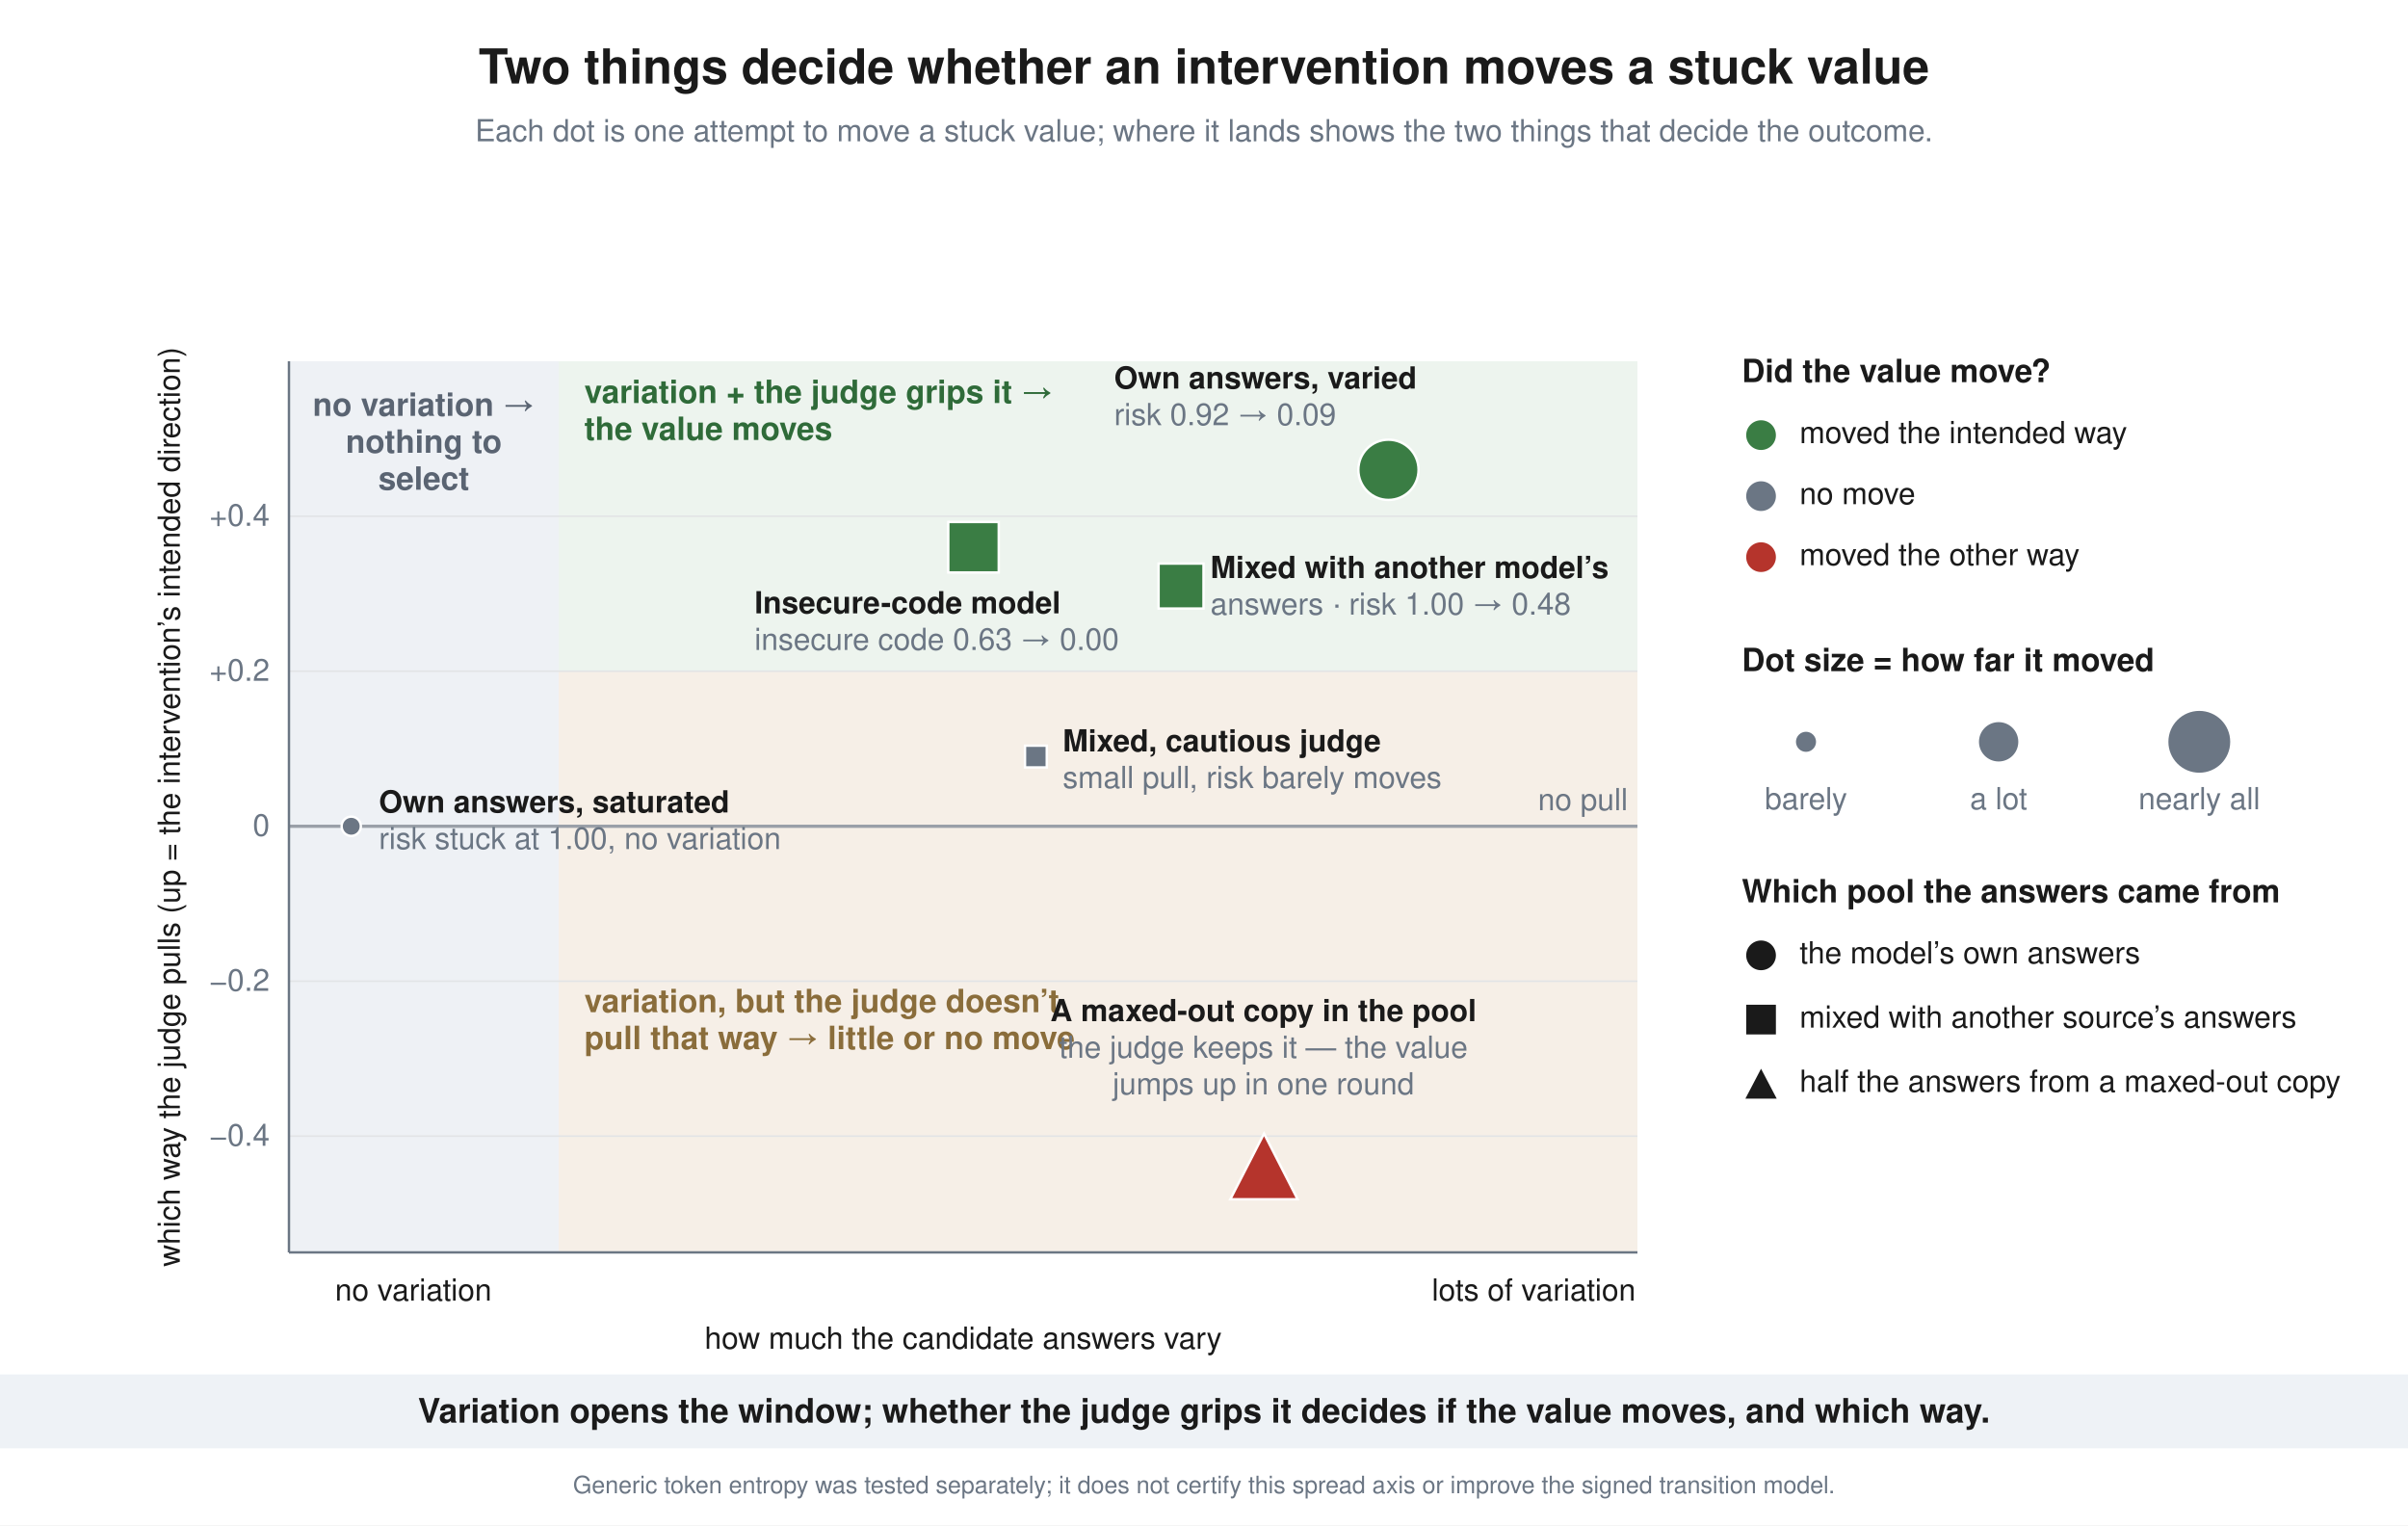
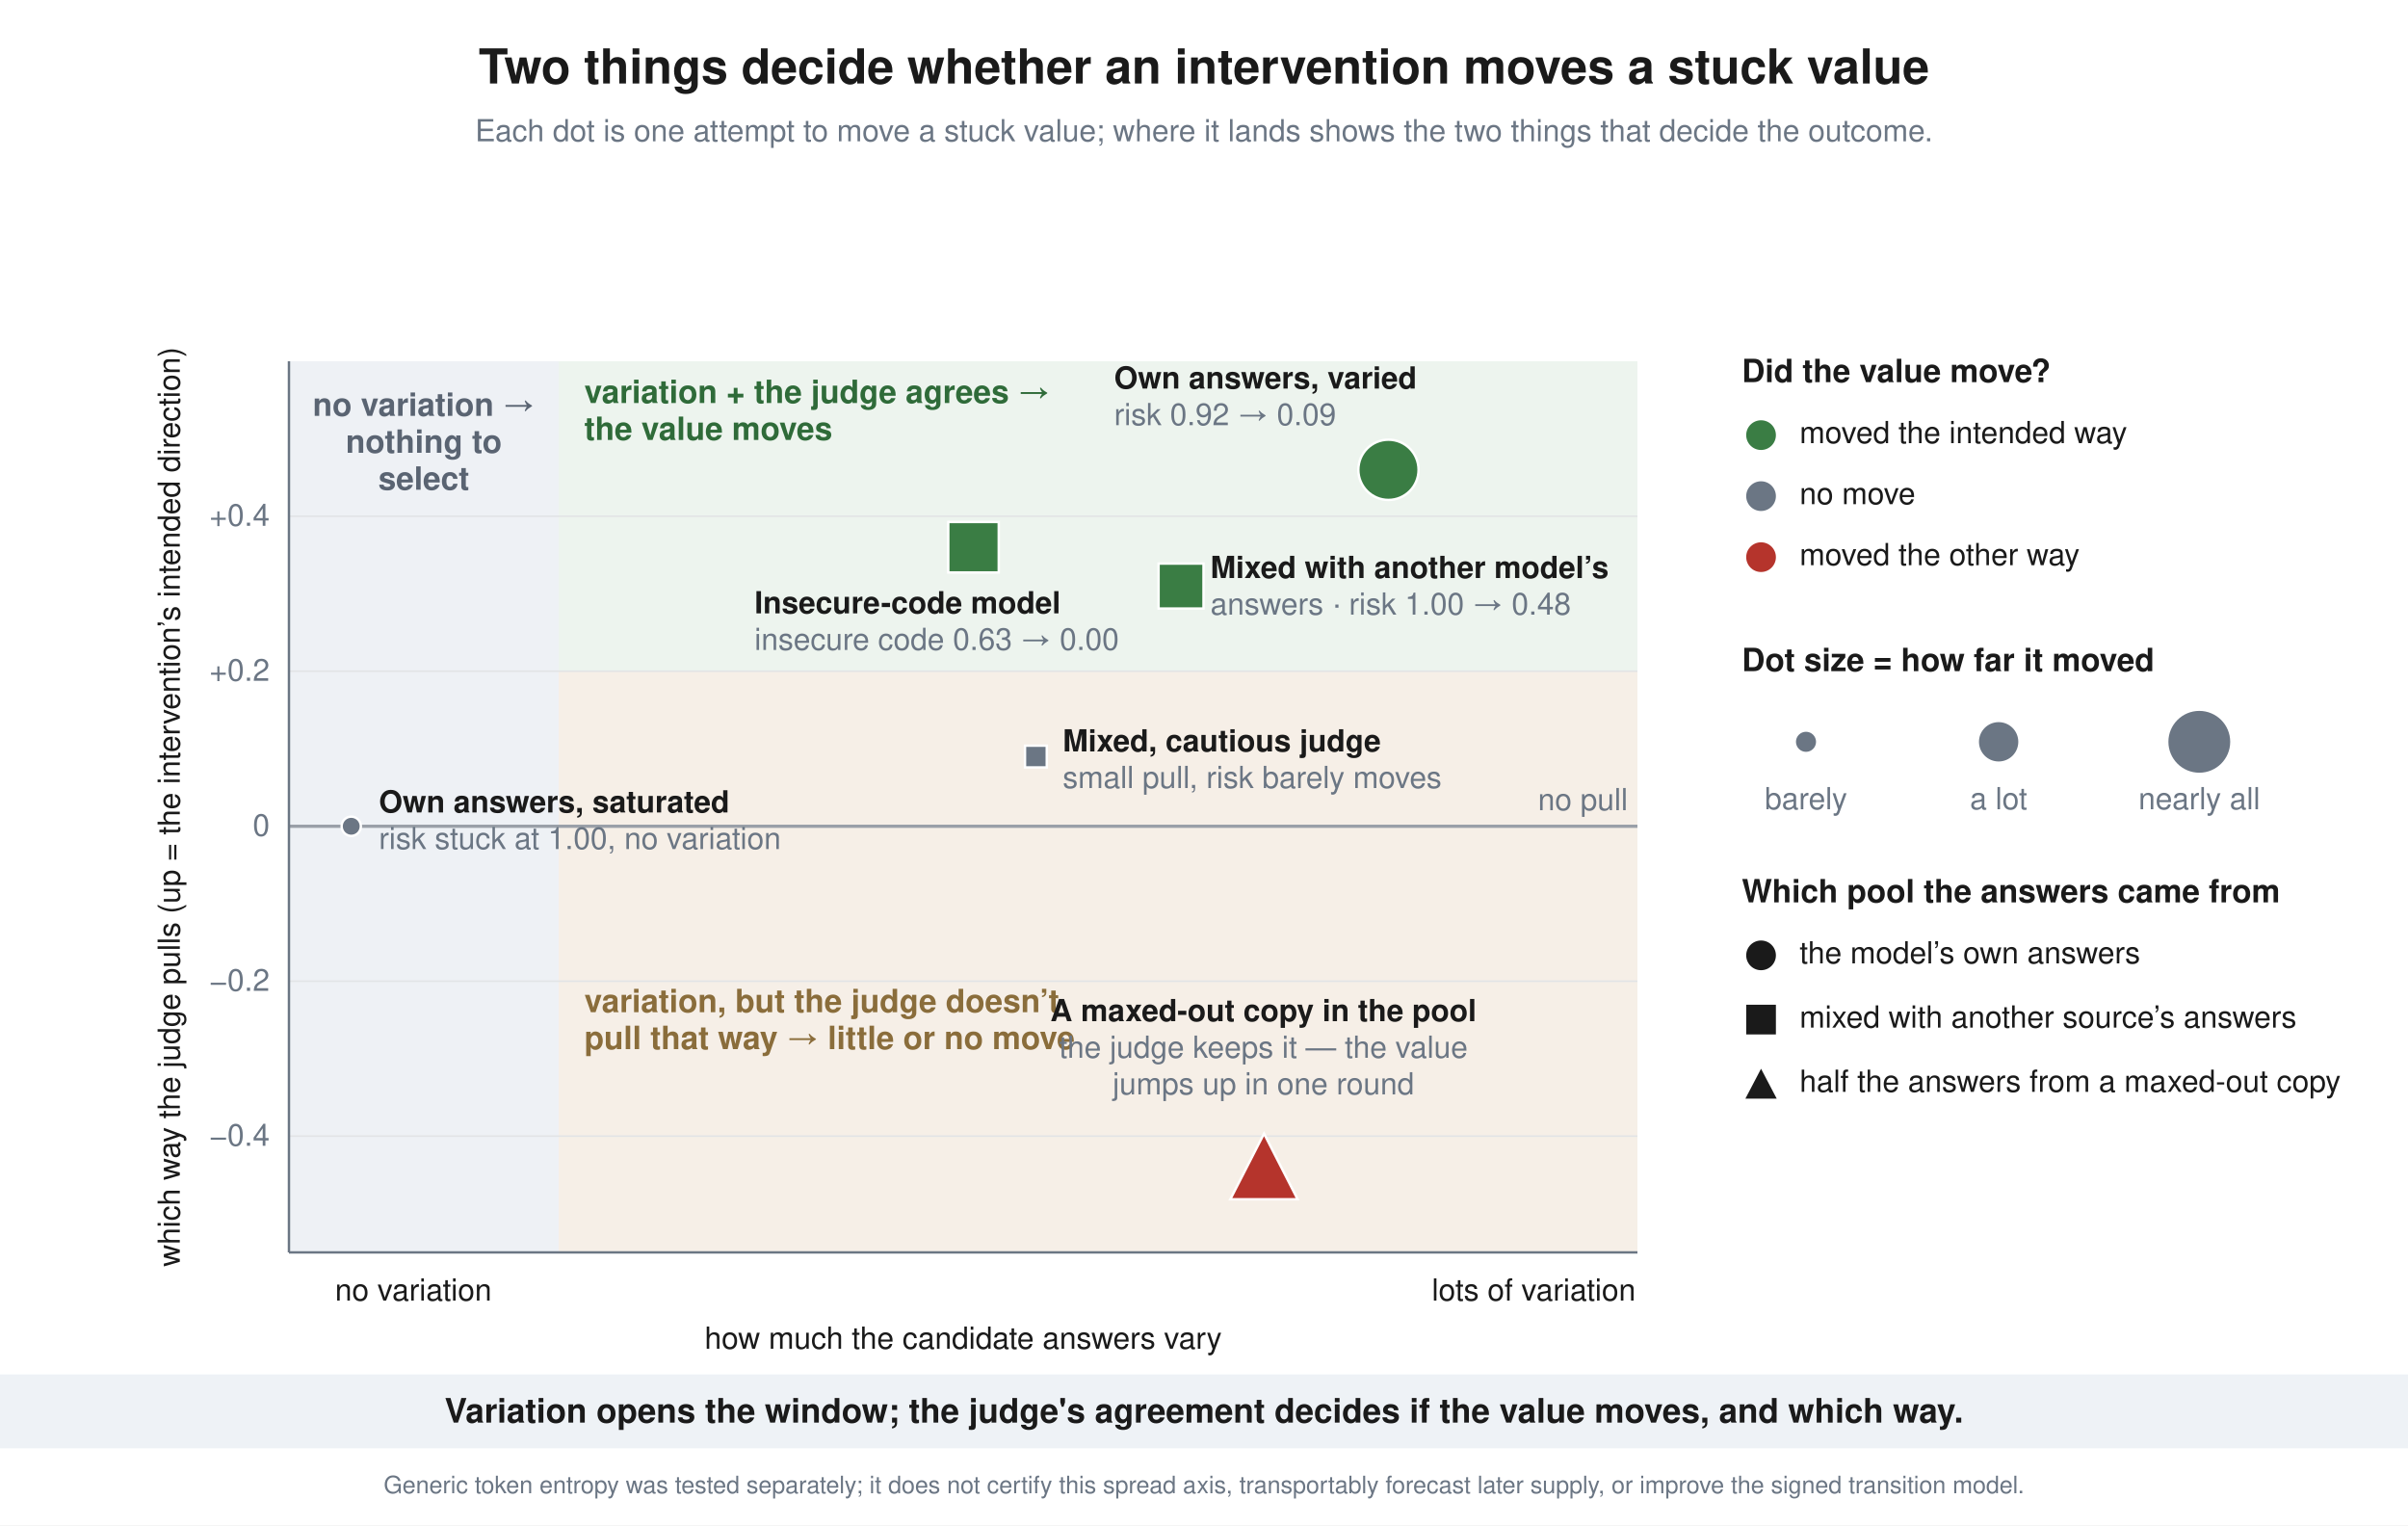
<svg xmlns="http://www.w3.org/2000/svg" viewBox="0 0 1500 950" font-family="Helvetica, Arial, sans-serif">
  <rect width="1500" height="950" fill="white" />
  <text x="750" y="52" text-anchor="middle" font-family="Helvetica, Arial, sans-serif" font-size="30" font-weight="bold" fill="#1a1a1a">Two things decide whether an intervention moves a stuck value</text>
  <text x="750" y="88" text-anchor="middle" font-family="Helvetica, Arial, sans-serif" font-size="19" font-weight="normal" fill="#6b7684">Each dot is one attempt to move a stuck value; where it lands shows the two things that decide the outcome.</text>
  <rect x="180" y="225" width="168.0" height="555" fill="#eef1f5" />
  <rect x="348.0" y="225" width="672.0" height="193.0" fill="#edf4ee" />
  <rect x="348.0" y="418.0" width="672.0" height="362.0" fill="#f6efe7" />
  <text x="264.0" y="259.0" text-anchor="middle" font-family="Helvetica, Arial, sans-serif" font-size="20" font-weight="600" fill="#5a6472">no variation →</text>
  <text x="264.0" y="282.0" text-anchor="middle" font-family="Helvetica, Arial, sans-serif" font-size="20" font-weight="600" fill="#5a6472">nothing to</text>
  <text x="264.0" y="305.0" text-anchor="middle" font-family="Helvetica, Arial, sans-serif" font-size="20" font-weight="600" fill="#5a6472">select</text>
-   <text x="364.0" y="251.0" text-anchor="start" font-family="Helvetica, Arial, sans-serif" font-size="20" font-weight="600" fill="#2f6b39">variation + the judge grips it →</text>
+   <text x="364.0" y="251.0" text-anchor="start" font-family="Helvetica, Arial, sans-serif" font-size="20" font-weight="600" fill="#2f6b39">variation + the judge agrees →</text>
  <text x="364.0" y="274.0" text-anchor="start" font-family="Helvetica, Arial, sans-serif" font-size="20" font-weight="600" fill="#2f6b39">the value moves</text>
  <text x="364.0" y="630.4" text-anchor="start" font-family="Helvetica, Arial, sans-serif" font-size="20" font-weight="600" fill="#8a6d3b">variation, but the judge doesn’t</text>
  <text x="364.0" y="653.4" text-anchor="start" font-family="Helvetica, Arial, sans-serif" font-size="20" font-weight="600" fill="#8a6d3b">pull that way → little or no move</text>
  <line x1="180" y1="321.5" x2="1020" y2="321.5" stroke="#e2e4e6" stroke-width="1" />
  <text x="168" y="327.5" text-anchor="end" font-size="19" fill="#6b7684" font-family="Helvetica, Arial, sans-serif">+0.4</text>
  <line x1="180" y1="418.0" x2="1020" y2="418.0" stroke="#e2e4e6" stroke-width="1" />
  <text x="168" y="424.0" text-anchor="end" font-size="19" fill="#6b7684" font-family="Helvetica, Arial, sans-serif">+0.2</text>
  <line x1="180" y1="514.6" x2="1020" y2="514.6" stroke="#9aa0a8" stroke-width="2" />
  <text x="168" y="520.6" text-anchor="end" font-size="19" fill="#6b7684" font-family="Helvetica, Arial, sans-serif">0</text>
  <line x1="180" y1="611.1" x2="1020" y2="611.1" stroke="#e2e4e6" stroke-width="1" />
  <text x="168" y="617.1" text-anchor="end" font-size="19" fill="#6b7684" font-family="Helvetica, Arial, sans-serif">−0.2</text>
  <line x1="180" y1="707.6" x2="1020" y2="707.6" stroke="#e2e4e6" stroke-width="1" />
  <text x="168" y="713.6" text-anchor="end" font-size="19" fill="#6b7684" font-family="Helvetica, Arial, sans-serif">−0.4</text>
  <text x="1014" y="504.6" text-anchor="end" font-size="19" fill="#6b7684" font-family="Helvetica, Arial, sans-serif">no pull</text>
  <line x1="180" y1="225" x2="180" y2="780" stroke="#6b7684" stroke-width="1.5" />
  <line x1="180" y1="780" x2="1020" y2="780" stroke="#6b7684" stroke-width="1.5" />
  <text x="257.5" y="810" text-anchor="middle" font-size="19" fill="#1a1a1a" font-family="Helvetica, Arial, sans-serif">no variation</text>
  <text x="955.4" y="810" text-anchor="middle" font-size="19" fill="#1a1a1a" font-family="Helvetica, Arial, sans-serif">lots of variation</text>
  <text x="600.0" y="840" text-anchor="middle" font-size="19" fill="#1a1a1a" font-family="Helvetica, Arial, sans-serif">how much the candidate answers vary</text>
  <text x="112" y="502.5" font-size="19" fill="#1a1a1a" font-family="Helvetica, Arial, sans-serif" transform="rotate(-90 112 502.5)" text-anchor="middle">which way the judge pulls  (up = the intervention’s intended direction)</text>
  <circle cx="218.8" cy="514.6" r="6.0" fill="#6b7684" stroke="white" stroke-width="1.5" />
  <circle cx="864.9" cy="292.6" r="18.756" fill="#3a7d44" stroke="white" stroke-width="1.5" />
  <rect x="721.7" y="351.0" width="27.996" height="27.996" fill="#3a7d44" stroke="white" stroke-width="1.5" />
  <rect x="638.5" y="464.4" width="13.55" height="13.55" fill="#6b7684" stroke="white" stroke-width="1.5" />
  <polygon points="787.4,706.0 766.4,746.9 808.3,746.9" fill="#b5342c" stroke="white" stroke-width="1.5" />
  <rect x="590.7" y="325.1" width="31.437" height="31.437" fill="#3a7d44" stroke="white" stroke-width="1.5" />
  <text x="236.0" y="506.0" text-anchor="start" font-family="Helvetica, Arial, sans-serif" font-size="19" font-weight="bold" fill="#1a1a1a">Own answers, saturated</text>
  <text x="236.0" y="528.8" text-anchor="start" font-family="Helvetica, Arial, sans-serif" font-size="19" font-weight="normal" fill="#6b7684">risk stuck at 1.00, no variation</text>
  <text x="694.0" y="242.0" text-anchor="start" font-family="Helvetica, Arial, sans-serif" font-size="19" font-weight="bold" fill="#1a1a1a">Own answers, varied</text>
  <text x="694.0" y="264.8" text-anchor="start" font-family="Helvetica, Arial, sans-serif" font-size="19" font-weight="normal" fill="#6b7684">risk 0.92 → 0.09</text>
  <text x="754.0" y="360.0" text-anchor="start" font-family="Helvetica, Arial, sans-serif" font-size="19" font-weight="bold" fill="#1a1a1a">Mixed with another model’s</text>
  <text x="754.0" y="382.8" text-anchor="start" font-family="Helvetica, Arial, sans-serif" font-size="19" font-weight="normal" fill="#6b7684">answers  ·  risk 1.00 → 0.48</text>
  <text x="662.0" y="468.0" text-anchor="start" font-family="Helvetica, Arial, sans-serif" font-size="19" font-weight="bold" fill="#1a1a1a">Mixed, cautious judge</text>
  <text x="662.0" y="490.8" text-anchor="start" font-family="Helvetica, Arial, sans-serif" font-size="19" font-weight="normal" fill="#6b7684">small pull, risk barely moves</text>
  <text x="787.0" y="636.0" text-anchor="middle" font-family="Helvetica, Arial, sans-serif" font-size="19" font-weight="bold" fill="#1a1a1a">A maxed-out copy in the pool</text>
  <text x="787.0" y="658.8" text-anchor="middle" font-family="Helvetica, Arial, sans-serif" font-size="19" font-weight="normal" fill="#6b7684">the judge keeps it — the value</text>
  <text x="787.0" y="681.6" text-anchor="middle" font-family="Helvetica, Arial, sans-serif" font-size="19" font-weight="normal" fill="#6b7684">jumps up in one round</text>
  <text x="470.0" y="382.0" text-anchor="start" font-family="Helvetica, Arial, sans-serif" font-size="19" font-weight="bold" fill="#1a1a1a">Insecure-code model</text>
  <text x="470.0" y="404.8" text-anchor="start" font-family="Helvetica, Arial, sans-serif" font-size="19" font-weight="normal" fill="#6b7684">insecure code 0.63 → 0.00</text>
  <text x="1085" y="238" font-size="20" font-weight="bold" fill="#1a1a1a" font-family="Helvetica, Arial, sans-serif">Did the value move?</text>
  <circle cx="1097.0" cy="271.0" r="10" fill="#3a7d44" stroke="white" stroke-width="1.5" />
  <text x="1121" y="276" font-size="19" fill="#1a1a1a" font-family="Helvetica, Arial, sans-serif">moved the intended way</text>
  <circle cx="1097.0" cy="309.0" r="10" fill="#6b7684" stroke="white" stroke-width="1.5" />
  <text x="1121" y="314" font-size="19" fill="#1a1a1a" font-family="Helvetica, Arial, sans-serif">no move</text>
  <circle cx="1097.0" cy="347.0" r="10" fill="#b5342c" stroke="white" stroke-width="1.5" />
  <text x="1121" y="352" font-size="19" fill="#1a1a1a" font-family="Helvetica, Arial, sans-serif">moved the other way</text>
  <text x="1085" y="418" font-size="20" font-weight="bold" fill="#1a1a1a" font-family="Helvetica, Arial, sans-serif">Dot size = how far it moved</text>
  <circle cx="1125.0" cy="462.0" r="7" fill="#6b7684" stroke="white" stroke-width="1.5" />
  <text x="1125" y="504" text-anchor="middle" font-size="19" fill="#6b7684" font-family="Helvetica, Arial, sans-serif">barely</text>
  <circle cx="1245.0" cy="462.0" r="13" fill="#6b7684" stroke="white" stroke-width="1.5" />
  <text x="1245" y="504" text-anchor="middle" font-size="19" fill="#6b7684" font-family="Helvetica, Arial, sans-serif">a lot</text>
  <circle cx="1370.0" cy="462.0" r="20" fill="#6b7684" stroke="white" stroke-width="1.5" />
  <text x="1370" y="504" text-anchor="middle" font-size="19" fill="#6b7684" font-family="Helvetica, Arial, sans-serif">nearly all</text>
  <text x="1085" y="562" font-size="20" font-weight="bold" fill="#1a1a1a" font-family="Helvetica, Arial, sans-serif">Which pool the answers came from</text>
  <circle cx="1097.0" cy="595.0" r="10" fill="#1a1a1a" stroke="white" stroke-width="1.5" />
  <text x="1121" y="600" font-size="19" fill="#1a1a1a" font-family="Helvetica, Arial, sans-serif">the model’s own answers</text>
  <rect x="1087.0" y="625.0" width="20" height="20" fill="#1a1a1a" stroke="white" stroke-width="1.5" />
  <text x="1121" y="640" font-size="19" fill="#1a1a1a" font-family="Helvetica, Arial, sans-serif">mixed with another source’s answers</text>
  <polygon points="1097.0,664.0 1086.0,685.0 1108.0,685.0" fill="#1a1a1a" stroke="white" stroke-width="1.5" />
  <text x="1121" y="680" font-size="19" fill="#1a1a1a" font-family="Helvetica, Arial, sans-serif">half the answers from a maxed-out copy</text>
  <rect x="0" y="856" width="1500" height="46" fill="#eef2f6" />
-   <text x="750" y="886" text-anchor="middle" font-family="Helvetica, Arial, sans-serif" font-size="21" font-weight="bold" fill="#1a1a1a">Variation opens the window; whether the judge grips it decides if the value moves, and which way.</text>
-   <text x="750" y="930" text-anchor="middle" font-family="Helvetica, Arial, sans-serif" font-size="15" font-weight="normal" fill="#6b7684">Generic token entropy was tested separately; it does not certify this spread axis or improve the signed transition model.</text>
+   <text x="750" y="886" text-anchor="middle" font-family="Helvetica, Arial, sans-serif" font-size="21" font-weight="bold" fill="#1a1a1a">Variation opens the window; the judge's agreement decides if the value moves, and which way.</text>
+   <text x="750" y="930" text-anchor="middle" font-family="Helvetica, Arial, sans-serif" font-size="15" font-weight="normal" fill="#6b7684">Generic token entropy was tested separately; it does not certify this spread axis, transportably forecast later supply, or improve the signed transition model.</text>
</svg>
